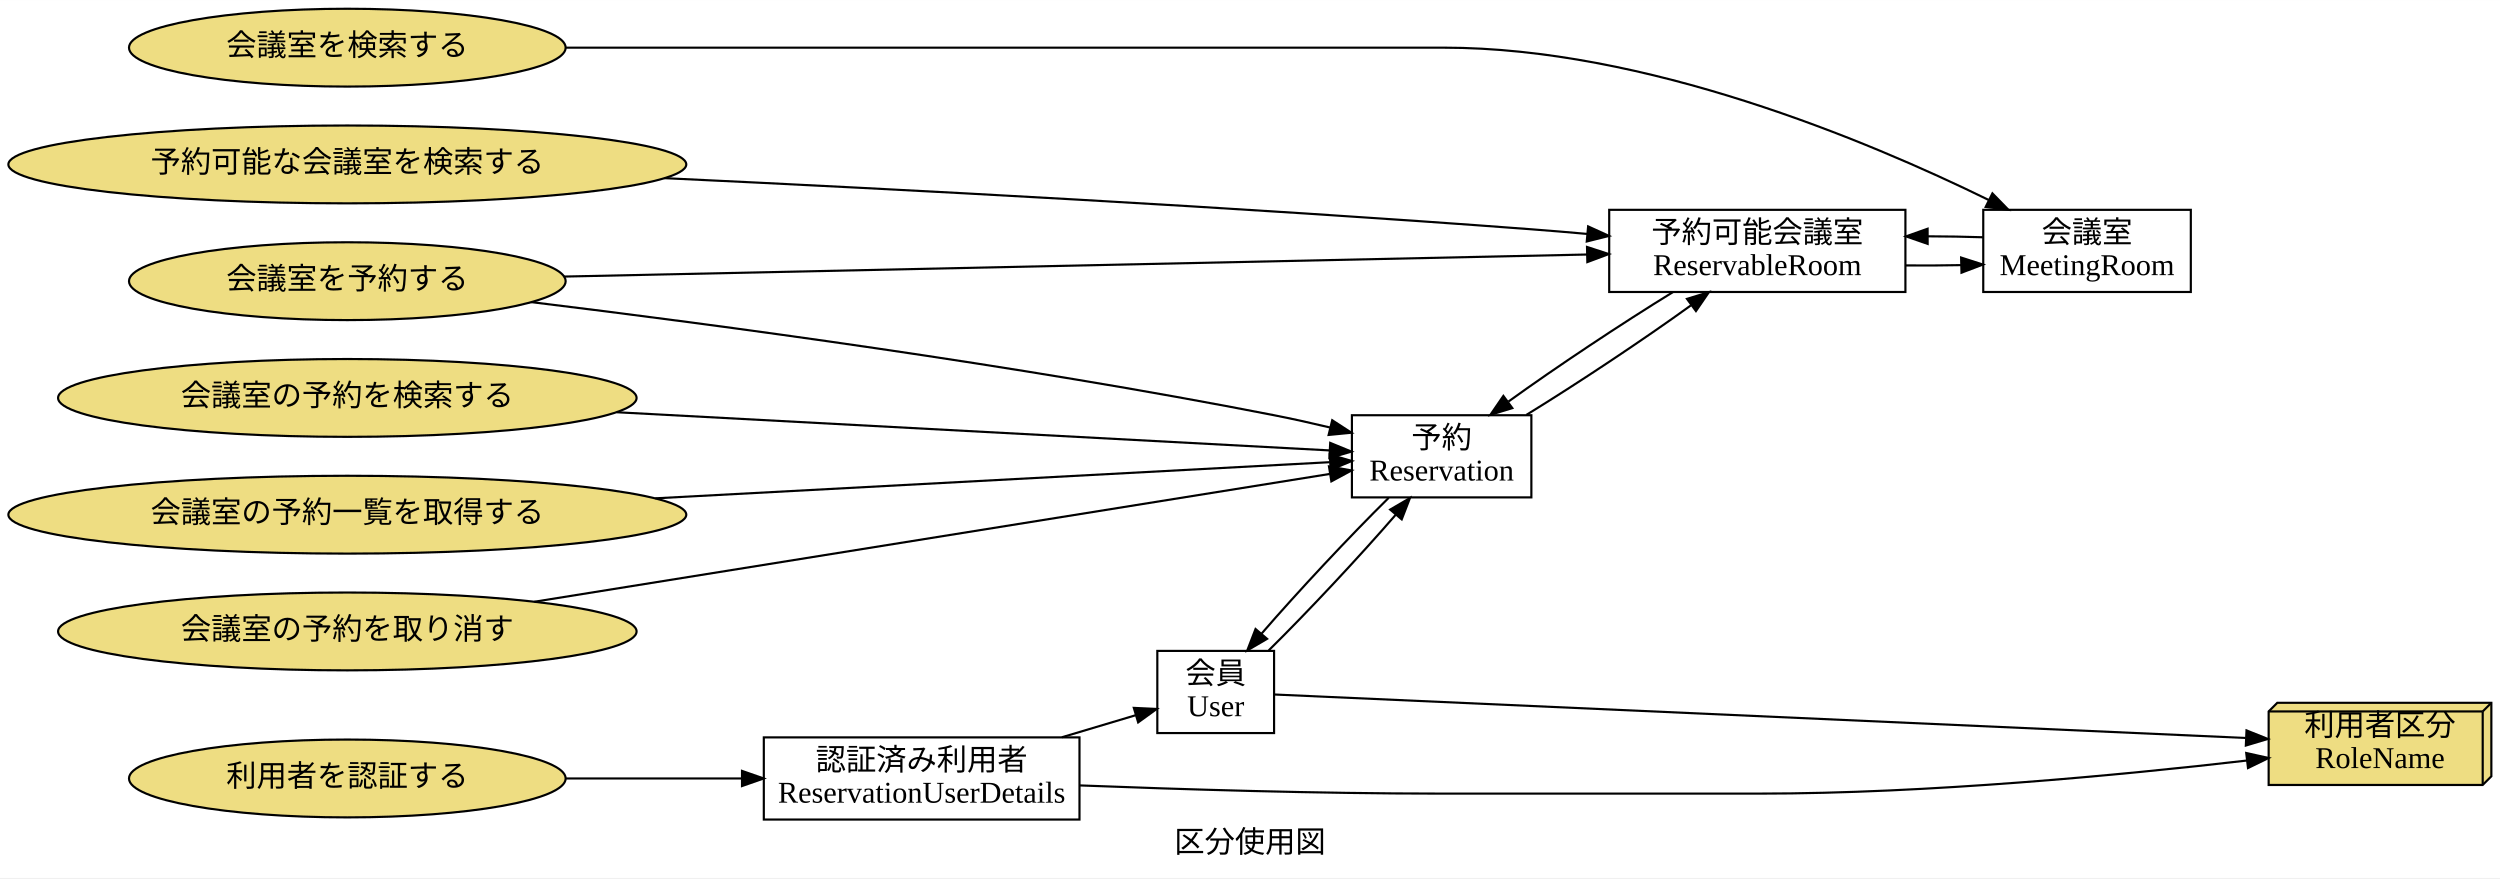
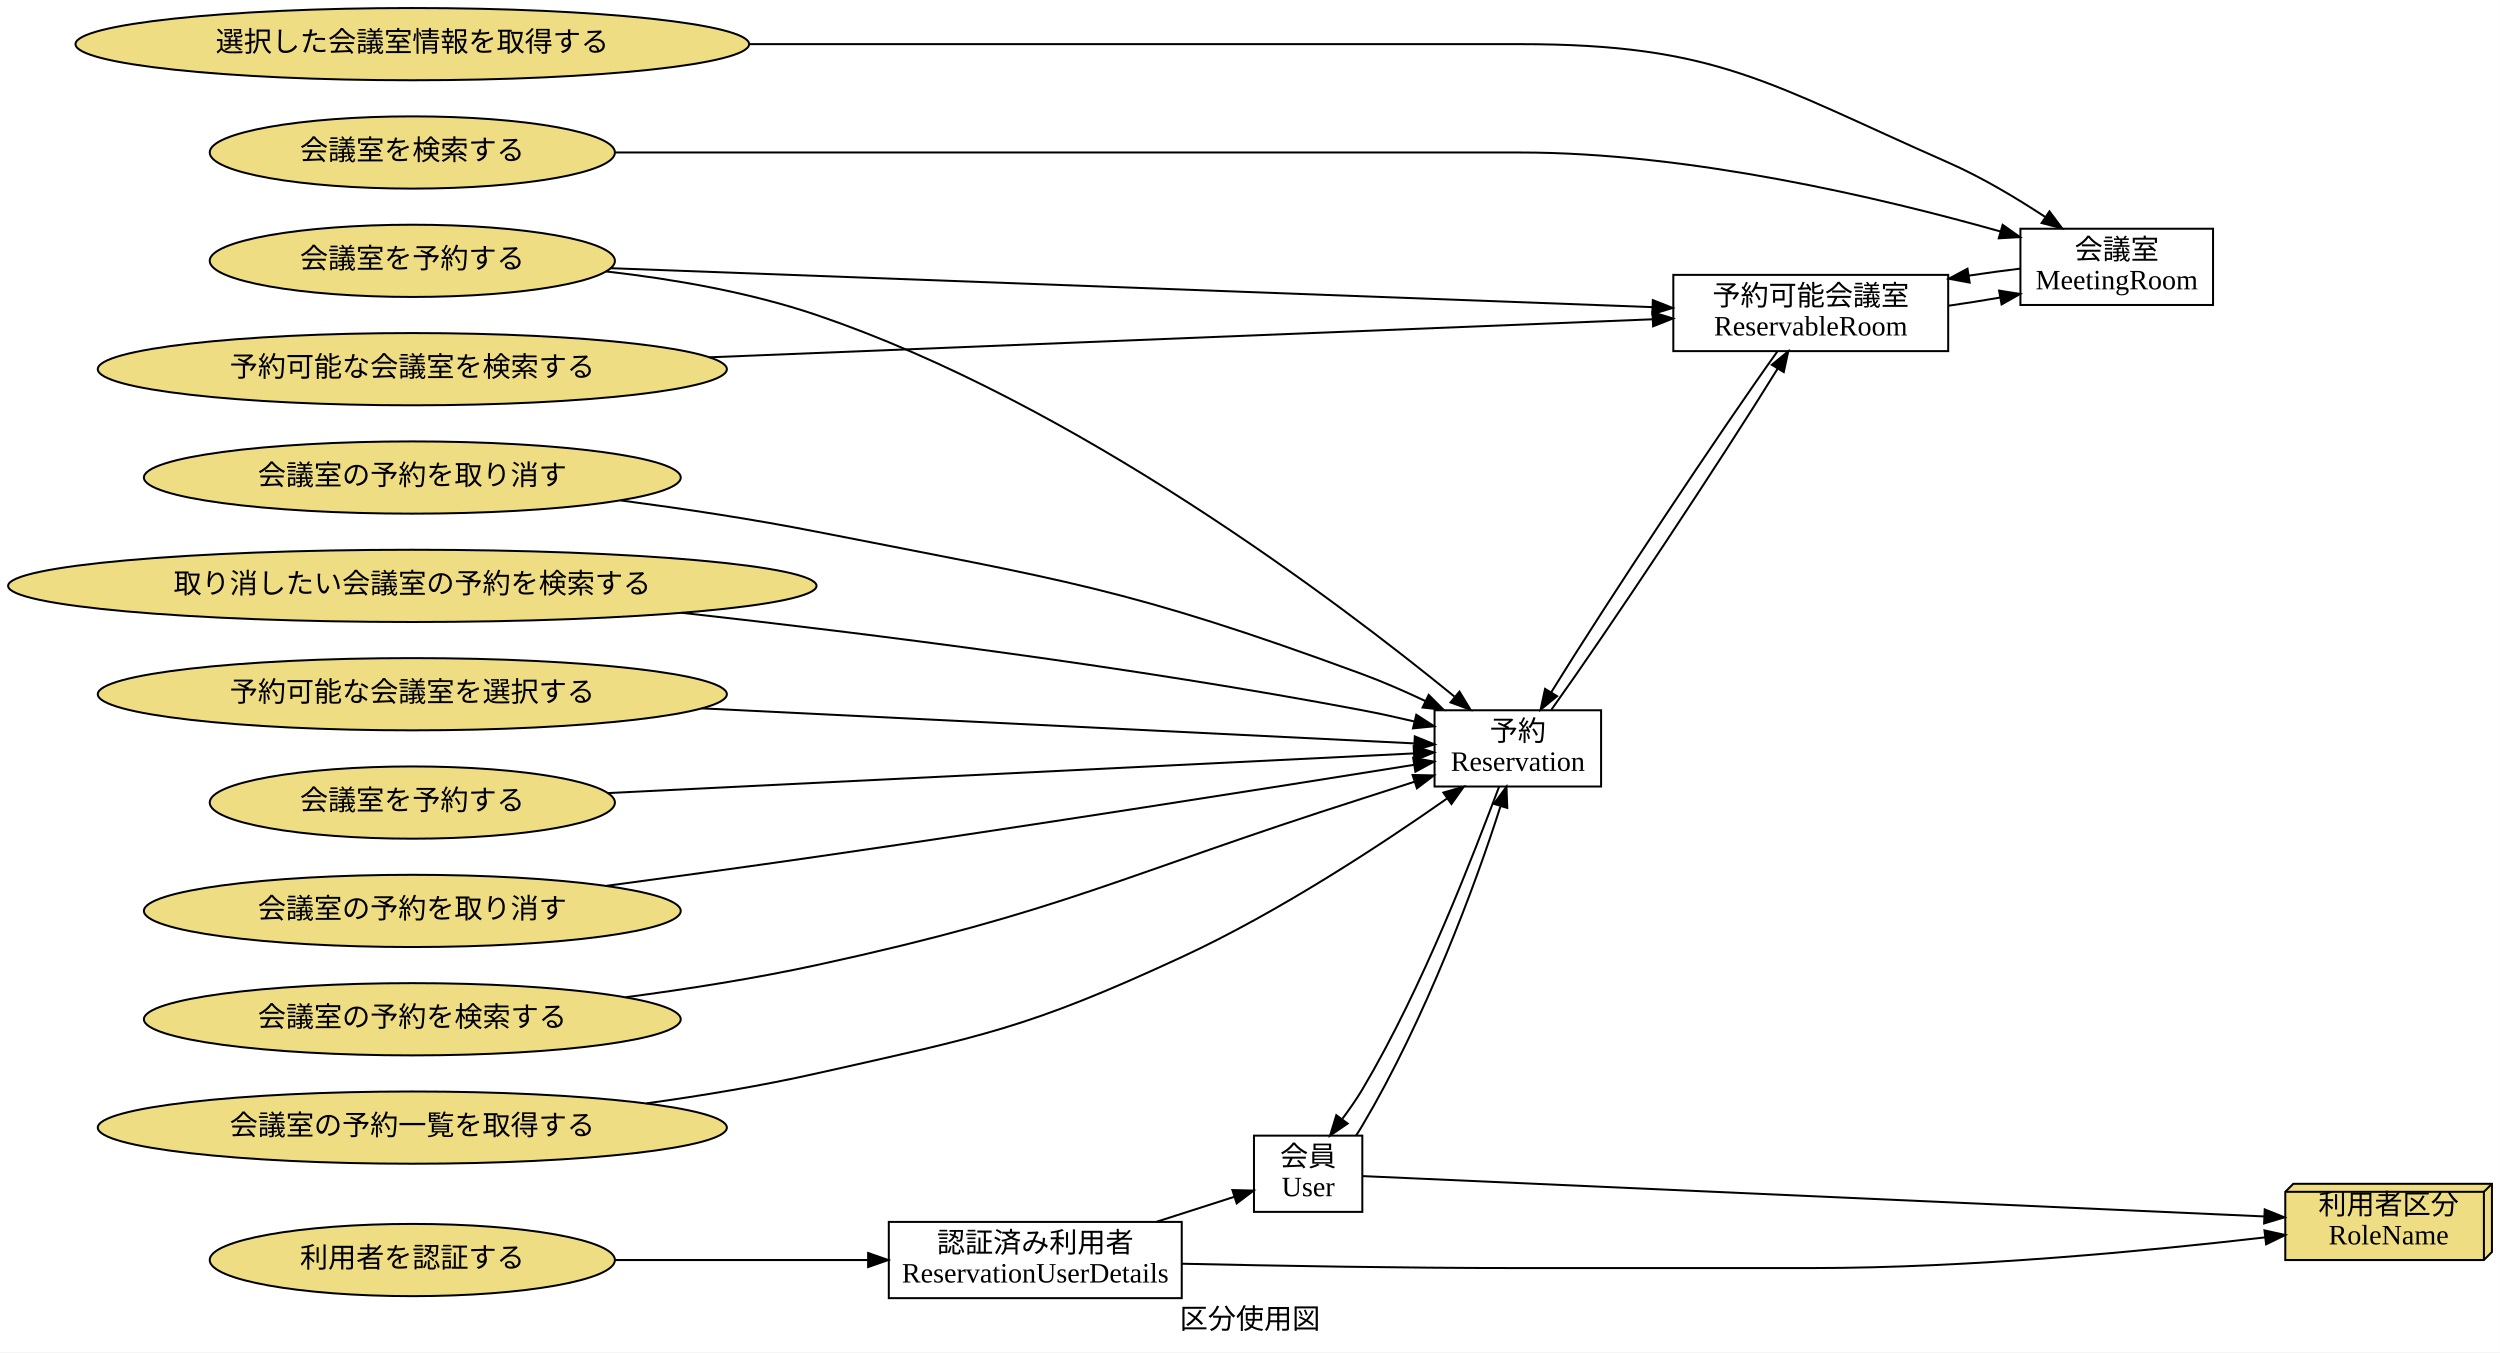
- <svg xmlns="http://www.w3.org/2000/svg" xmlns:xlink="http://www.w3.org/1999/xlink" width="1156pt" height="406pt" viewBox="0.00 0.00 1156.27 406.00">
-   <g id="graph0" class="graph" transform="scale(1 1) rotate(0) translate(4 402)">
-     <polygon fill="white" stroke="transparent" points="-4,4 -4,-402 1152.27,-402 1152.27,4 -4,4" />
-     <text text-anchor="middle" x="574.14" y="-7.8" font-family="Times New Roman,serif" font-size="14.00">区分使用図
+ <svg xmlns="http://www.w3.org/2000/svg" xmlns:xlink="http://www.w3.org/1999/xlink" width="1246pt" height="674pt" viewBox="0.00 0.00 1245.96 674.00">
+   <g id="graph0" class="graph" transform="scale(1 1) rotate(0) translate(4 670)">
+     <polygon fill="white" stroke="transparent" points="-4,4 -4,-670 1241.96,-670 1241.96,4 -4,4" />
+     <text text-anchor="middle" x="618.98" y="-7.8" font-family="Times New Roman,serif" font-size="14.00">区分使用図
        </text>
    <g id="node1" class="node">
-       <polygon fill="#eedd82" stroke="black" points="1148.27,-77 1049.27,-77 1045.27,-73 1045.27,-39 1144.27,-39 1148.27,-43 1148.27,-77" />
-       <polyline fill="none" stroke="black" points="1144.27,-73 1045.27,-73 " />
-       <polyline fill="none" stroke="black" points="1144.27,-73 1144.27,-39 " />
-       <polyline fill="none" stroke="black" points="1144.27,-73 1148.27,-77 " />
-       <text text-anchor="middle" x="1096.77" y="-61.8" font-family="Times New Roman,serif" font-size="14.00">
+       <polygon fill="#eedd82" stroke="black" points="1237.96,-80 1138.96,-80 1134.96,-76 1134.96,-42 1233.96,-42 1237.96,-46 1237.96,-80" />
+       <polyline fill="none" stroke="black" points="1233.96,-76 1134.96,-76 " />
+       <polyline fill="none" stroke="black" points="1233.96,-76 1233.96,-42 " />
+       <polyline fill="none" stroke="black" points="1233.96,-76 1237.96,-80 " />
+       <text text-anchor="middle" x="1186.46" y="-64.8" font-family="Times New Roman,serif" font-size="14.00">
                利用者区分
            </text>
-       <text text-anchor="middle" x="1096.77" y="-46.8" font-family="Times New Roman,serif" font-size="14.00">
+       <text text-anchor="middle" x="1186.46" y="-49.8" font-family="Times New Roman,serif" font-size="14.00">
                RoleName
            </text>
    </g>
    <g id="node2" class="node">
      <g id="a_node2">
-         <a xlink:href="https://github.com/k2works/application_programing_excercise_2022/tree/take13/src/main/java/mrs/application/service/reservation/ReservationService.java" xlink:title="ReservationService.cancel(Reservation)">
-           <ellipse fill="#eedd82" stroke="black" cx="156.64" cy="-110" rx="133.78" ry="18" />
-           <text text-anchor="middle" x="156.64" y="-106.3" font-family="Times New Roman,serif" font-size="14.00">会議室の予約を取り消す
-                     </text>
-         </a>
-       </g>
-     </g>
-     <g id="node9" class="node">
-       <polygon fill="white" stroke="black" points="704.27,-210 621.27,-210 621.27,-172 704.27,-172 704.27,-210" />
-       <text text-anchor="middle" x="662.77" y="-194.8" font-family="Times New Roman,serif" font-size="14.00">予約
-             </text>
-       <text text-anchor="middle" x="662.77" y="-179.8" font-family="Times New Roman,serif" font-size="14.00">
+         <a xlink:href="https://github.com/k2works/application_programing_excercise_2022/tree/take13/src/main/java/mrs/application/scenario/MeetingRoomReservationScenario.java" xlink:title="MeetingRoomReservationScenario.cancel(Reservation)">
+           <ellipse fill="#eedd82" stroke="black" cx="201.48" cy="-432" rx="133.78" ry="18" />
+           <text text-anchor="middle" x="201.48" y="-428.3" font-family="Times New Roman,serif" font-size="14.00">会議室の予約を取り消す
+                     </text>
+         </a>
+       </g>
+     </g>
+     <g id="node14" class="node">
+       <polygon fill="white" stroke="black" points="793.96,-316 710.96,-316 710.96,-278 793.96,-278 793.96,-316" />
+       <text text-anchor="middle" x="752.46" y="-300.8" font-family="Times New Roman,serif" font-size="14.00">予約
+             </text>
+       <text text-anchor="middle" x="752.46" y="-285.8" font-family="Times New Roman,serif" font-size="14.00">
                Reservation
            </text>
    </g>
    <g id="edge10" class="edge">
-       <path fill="none" stroke="black" d="M243.16,-123.74C348.71,-140.7 524.78,-168.99 611.02,-182.85" />
-       <polygon fill="black" stroke="black" points="610.66,-186.33 621.09,-184.46 611.77,-179.42 610.66,-186.33" />
+       <path fill="none" stroke="black" d="M305.38,-420.58C336.83,-416.44 371.44,-411.21 402.96,-405 525.55,-380.84 557.72,-377.18 674.96,-334 685.35,-330.17 696.22,-325.41 706.4,-320.59" />
+       <polygon fill="black" stroke="black" points="708.04,-323.68 715.52,-316.17 704.99,-317.38 708.04,-323.68" />
    </g>
    <g id="node3" class="node">
      <g id="a_node3">
-         <a xlink:href="https://github.com/k2works/application_programing_excercise_2022/tree/take13/src/main/java/mrs/application/service/reservation/ReservationService.java" xlink:title="ReservationService.findOne(Integer)">
-           <ellipse fill="#eedd82" stroke="black" cx="156.64" cy="-218" rx="133.78" ry="18" />
-           <text text-anchor="middle" x="156.64" y="-214.3" font-family="Times New Roman,serif" font-size="14.00">会議室の予約を検索する
-                     </text>
-         </a>
-       </g>
+         <a xlink:href="https://github.com/k2works/application_programing_excercise_2022/tree/take13/src/main/java/mrs/application/scenario/MeetingRoomReservationScenario.java" xlink:title="MeetingRoomReservationScenario.findMeetingRoom(Integer)">
+           <ellipse fill="#eedd82" stroke="black" cx="201.48" cy="-648" rx="167.87" ry="18" />
+           <text text-anchor="middle" x="201.48" y="-644.3" font-family="Times New Roman,serif" font-size="14.00">選択した会議室情報を取得する
+                     </text>
+         </a>
+       </g>
+     </g>
+     <g id="node15" class="node">
+       <polygon fill="white" stroke="black" points="1098.96,-556 1002.96,-556 1002.96,-518 1098.96,-518 1098.96,-556" />
+       <text text-anchor="middle" x="1050.96" y="-540.8" font-family="Times New Roman,serif" font-size="14.00">
+                 会議室
+             </text>
+       <text text-anchor="middle" x="1050.96" y="-525.8" font-family="Times New Roman,serif" font-size="14.00">
+                 MeetingRoom
+             </text>
    </g>
    <g id="edge11" class="edge">
-       <path fill="none" stroke="black" d="M281.28,-211.38C387.09,-205.71 534.08,-197.84 610.7,-193.74" />
-       <polygon fill="black" stroke="black" points="611.23,-197.21 621.03,-193.18 610.86,-190.22 611.23,-197.21" />
+       <path fill="none" stroke="black" d="M369.23,-648C452.64,-648 555.14,-648 646.96,-648 646.96,-648 646.96,-648 753.46,-648 851.91,-648 876.86,-628.66 966.96,-589 983.59,-581.68 1000.79,-571.42 1015.2,-561.94" />
+       <polygon fill="black" stroke="black" points="1017.43,-564.66 1023.77,-556.17 1013.52,-558.85 1017.43,-564.66" />
    </g>
    <g id="node4" class="node">
      <g id="a_node4">
-         <a xlink:href="https://github.com/k2works/application_programing_excercise_2022/tree/take13/src/main/java/mrs/application/service/reservation/ReservationService.java" xlink:title="ReservationService.findReservations(ReservableRoomId)">
-           <ellipse fill="#eedd82" stroke="black" cx="156.64" cy="-164" rx="156.77" ry="18" />
-           <text text-anchor="middle" x="156.64" y="-160.3" font-family="Times New Roman,serif" font-size="14.00">会議室の予約一覧を取得する
+         <a xlink:href="https://github.com/k2works/application_programing_excercise_2022/tree/take13/src/main/java/mrs/application/scenario/MeetingRoomReservationScenario.java" xlink:title="MeetingRoomReservationScenario.findOne(Integer)">
+           <ellipse fill="#eedd82" stroke="black" cx="201.48" cy="-378" rx="201.46" ry="18" />
+           <text text-anchor="middle" x="201.48" y="-374.3" font-family="Times New Roman,serif" font-size="14.00">取り消したい会議室の予約を検索する
                    </text>
        </a>
      </g>
    </g>
    <g id="edge12" class="edge">
-       <path fill="none" stroke="black" d="M299.07,-171.57C403.18,-177.15 538.69,-184.41 611.02,-188.28" />
-       <polygon fill="black" stroke="black" points="611.05,-191.79 621.22,-188.83 611.43,-184.8 611.05,-191.79" />
+       <path fill="none" stroke="black" d="M335.75,-364.58C430.75,-354.02 561.26,-337.51 674.96,-316 683.37,-314.41 692.24,-312.46 700.83,-310.43" />
+       <polygon fill="black" stroke="black" points="701.87,-313.78 710.76,-308.02 700.22,-306.98 701.87,-313.78" />
    </g>
    <g id="node5" class="node">
      <g id="a_node5">
-         <a xlink:href="https://github.com/k2works/application_programing_excercise_2022/tree/take13/src/main/java/mrs/application/service/reservation/ReservationService.java" xlink:title="ReservationService.reserve(Reservation)">
-           <ellipse fill="#eedd82" stroke="black" cx="156.64" cy="-272" rx="100.98" ry="18" />
-           <text text-anchor="middle" x="156.64" y="-268.3" font-family="Times New Roman,serif" font-size="14.00">会議室を予約する
+         <a xlink:href="https://github.com/k2works/application_programing_excercise_2022/tree/take13/src/main/java/mrs/application/scenario/MeetingRoomReservationScenario.java" xlink:title="MeetingRoomReservationScenario.findReservations(ReservableRoomId)">
+           <ellipse fill="#eedd82" stroke="black" cx="201.48" cy="-324" rx="156.77" ry="18" />
+           <text text-anchor="middle" x="201.48" y="-320.3" font-family="Times New Roman,serif" font-size="14.00">予約可能な会議室を選択する
                    </text>
        </a>
      </g>
    </g>
    <g id="edge13" class="edge">
-       <path fill="none" stroke="black" d="M241.63,-262.33C328.17,-251.78 466.75,-233.25 585.27,-210 593.67,-208.35 602.53,-206.38 611.12,-204.33" />
-       <polygon fill="black" stroke="black" points="612.16,-207.68 621.05,-201.91 610.5,-200.88 612.16,-207.68" />
-     </g>
-     <g id="node11" class="node">
-       <polygon fill="white" stroke="black" points="877.27,-305 740.27,-305 740.27,-267 877.27,-267 877.27,-305" />
-       <text text-anchor="middle" x="808.77" y="-289.8" font-family="Times New Roman,serif" font-size="14.00">
-                 予約可能会議室
-             </text>
-       <text text-anchor="middle" x="808.77" y="-274.8" font-family="Times New Roman,serif" font-size="14.00">
-                 ReservableRoom
-             </text>
-     </g>
-     <g id="edge14" class="edge">
-       <path fill="none" stroke="black" d="M256.73,-274.13C386.6,-276.93 611.71,-281.78 730.01,-284.33" />
-       <polygon fill="black" stroke="black" points="730.01,-287.83 740.08,-284.54 730.16,-280.83 730.01,-287.83" />
+       <path fill="none" stroke="black" d="M345.65,-316.96C462.4,-311.22 620.62,-303.43 700.64,-299.5" />
+       <polygon fill="black" stroke="black" points="701.11,-302.98 710.93,-298.99 700.77,-295.99 701.11,-302.98" />
    </g>
    <g id="node6" class="node">
      <g id="a_node6">
-         <a xlink:href="https://github.com/k2works/application_programing_excercise_2022/tree/take13/src/main/java/mrs/application/service/room/RoomService.java" xlink:title="RoomService.findMeetingRoom(Integer)">
-           <ellipse fill="#eedd82" stroke="black" cx="156.64" cy="-380" rx="100.98" ry="18" />
-           <text text-anchor="middle" x="156.64" y="-376.3" font-family="Times New Roman,serif" font-size="14.00">会議室を検索する
-                     </text>
-         </a>
-       </g>
-     </g>
-     <g id="node10" class="node">
-       <polygon fill="white" stroke="black" points="1009.27,-305 913.27,-305 913.27,-267 1009.27,-267 1009.27,-305" />
-       <text text-anchor="middle" x="961.27" y="-289.8" font-family="Times New Roman,serif" font-size="14.00">会議室
-             </text>
-       <text text-anchor="middle" x="961.27" y="-274.8" font-family="Times New Roman,serif" font-size="14.00">
-                 MeetingRoom
-             </text>
-     </g>
-     <g id="edge15" class="edge">
-       <path fill="none" stroke="black" d="M257.41,-380C338.25,-380 455.11,-380 557.27,-380 557.27,-380 557.27,-380 663.77,-380 756.87,-380 859.05,-337.37 915.85,-309.52" />
-       <polygon fill="black" stroke="black" points="917.51,-312.61 924.91,-305.02 914.39,-306.34 917.51,-312.61" />
+         <a xlink:href="https://github.com/k2works/application_programing_excercise_2022/tree/take13/src/main/java/mrs/application/scenario/MeetingRoomReservationScenario.java" xlink:title="MeetingRoomReservationScenario.reserve(Reservation)">
+           <ellipse fill="#eedd82" stroke="black" cx="201.48" cy="-270" rx="100.98" ry="18" />
+           <text text-anchor="middle" x="201.48" y="-266.3" font-family="Times New Roman,serif" font-size="14.00">会議室を予約する
+                     </text>
+         </a>
+       </g>
+     </g>
+     <g id="edge14" class="edge">
+       <path fill="none" stroke="black" d="M298.74,-274.73C415.84,-280.49 609.21,-290 700.6,-294.5" />
+       <polygon fill="black" stroke="black" points="700.54,-298 710.7,-295 700.89,-291.01 700.54,-298" />
    </g>
    <g id="node7" class="node">
      <g id="a_node7">
-         <a xlink:href="https://github.com/k2works/application_programing_excercise_2022/tree/take13/src/main/java/mrs/application/service/room/RoomService.java" xlink:title="RoomService.findReservableRooms(LocalDate)">
-           <ellipse fill="#eedd82" stroke="black" cx="156.64" cy="-326" rx="156.77" ry="18" />
-           <text text-anchor="middle" x="156.64" y="-322.3" font-family="Times New Roman,serif" font-size="14.00">予約可能な会議室を検索する
-                     </text>
-         </a>
-       </g>
-     </g>
-     <g id="edge16" class="edge">
-       <path fill="none" stroke="black" d="M303.33,-319.65C413.52,-314.45 568.51,-306.28 704.27,-296 712.62,-295.37 721.33,-294.64 730.01,-293.86" />
-       <polygon fill="black" stroke="black" points="730.52,-297.33 740.16,-292.94 729.89,-290.36 730.52,-297.33" />
+         <a xlink:href="https://github.com/k2works/application_programing_excercise_2022/tree/take13/src/main/java/mrs/application/service/reservation/ReservationService.java" xlink:title="ReservationService.cancel(Reservation)">
+           <ellipse fill="#eedd82" stroke="black" cx="201.48" cy="-216" rx="133.78" ry="18" />
+           <text text-anchor="middle" x="201.48" y="-212.3" font-family="Times New Roman,serif" font-size="14.00">会議室の予約を取り消す
+                     </text>
+         </a>
+       </g>
+     </g>
+     <g id="edge15" class="edge">
+       <path fill="none" stroke="black" d="M298.14,-228.49C331.35,-232.93 368.81,-238.06 402.96,-243 509.01,-258.36 632.94,-277.95 700.74,-288.82" />
+       <polygon fill="black" stroke="black" points="700.3,-292.29 710.73,-290.42 701.41,-285.38 700.3,-292.29" />
    </g>
    <g id="node8" class="node">
      <g id="a_node8">
+         <a xlink:href="https://github.com/k2works/application_programing_excercise_2022/tree/take13/src/main/java/mrs/application/service/reservation/ReservationService.java" xlink:title="ReservationService.findOne(Integer)">
+           <ellipse fill="#eedd82" stroke="black" cx="201.48" cy="-162" rx="133.78" ry="18" />
+           <text text-anchor="middle" x="201.48" y="-158.3" font-family="Times New Roman,serif" font-size="14.00">会議室の予約を検索する
+                     </text>
+         </a>
+       </g>
+     </g>
+     <g id="edge16" class="edge">
+       <path fill="none" stroke="black" d="M307.86,-172.98C338.69,-177.06 372.33,-182.35 402.96,-189 526.48,-215.8 554.55,-233.6 674.96,-272 683.38,-274.68 692.3,-277.57 700.97,-280.39" />
+       <polygon fill="black" stroke="black" points="700.01,-283.76 710.61,-283.53 702.18,-277.1 700.01,-283.76" />
+     </g>
+     <g id="node9" class="node">
+       <g id="a_node9">
+         <a xlink:href="https://github.com/k2works/application_programing_excercise_2022/tree/take13/src/main/java/mrs/application/service/reservation/ReservationService.java" xlink:title="ReservationService.findReservations(ReservableRoomId)">
+           <ellipse fill="#eedd82" stroke="black" cx="201.48" cy="-108" rx="156.77" ry="18" />
+           <text text-anchor="middle" x="201.48" y="-104.3" font-family="Times New Roman,serif" font-size="14.00">会議室の予約一覧を取得する
+                     </text>
+         </a>
+       </g>
+     </g>
+     <g id="edge17" class="edge">
+       <path fill="none" stroke="black" d="M318.12,-120.07C346.07,-123.95 375.72,-128.87 402.96,-135 485.79,-153.63 507.92,-157.35 584.96,-193 633.23,-215.34 684.52,-249.09 717.22,-272.04" />
+       <polygon fill="black" stroke="black" points="715.34,-274.99 725.52,-277.91 719.38,-269.28 715.34,-274.99" />
+     </g>
+     <g id="node10" class="node">
+       <g id="a_node10">
+         <a xlink:href="https://github.com/k2works/application_programing_excercise_2022/tree/take13/src/main/java/mrs/application/service/reservation/ReservationService.java" xlink:title="ReservationService.reserve(Reservation)">
+           <ellipse fill="#eedd82" stroke="black" cx="201.48" cy="-540" rx="100.98" ry="18" />
+           <text text-anchor="middle" x="201.48" y="-536.3" font-family="Times New Roman,serif" font-size="14.00">会議室を予約する
+                     </text>
+         </a>
+       </g>
+     </g>
+     <g id="edge18" class="edge">
+       <path fill="none" stroke="black" d="M298.04,-534.72C331.84,-530.88 369.71,-524.29 402.96,-513 532.09,-469.16 663.13,-369.97 720.9,-322.82" />
+       <polygon fill="black" stroke="black" points="723.38,-325.31 728.88,-316.26 718.93,-319.91 723.38,-325.31" />
+     </g>
+     <g id="node16" class="node">
+       <polygon fill="white" stroke="black" points="966.96,-533 829.96,-533 829.96,-495 966.96,-495 966.96,-533" />
+       <text text-anchor="middle" x="898.46" y="-517.8" font-family="Times New Roman,serif" font-size="14.00">
+                 予約可能会議室
+             </text>
+       <text text-anchor="middle" x="898.46" y="-502.8" font-family="Times New Roman,serif" font-size="14.00">
+                 ReservableRoom
+             </text>
+     </g>
+     <g id="edge19" class="edge">
+       <path fill="none" stroke="black" d="M300.21,-536.34C439.45,-531.13 692.12,-521.68 819.54,-516.92" />
+       <polygon fill="black" stroke="black" points="819.75,-520.41 829.61,-516.54 819.49,-513.41 819.75,-520.41" />
+     </g>
+     <g id="node11" class="node">
+       <g id="a_node11">
+         <a xlink:href="https://github.com/k2works/application_programing_excercise_2022/tree/take13/src/main/java/mrs/application/service/room/RoomService.java" xlink:title="RoomService.findMeetingRoom(Integer)">
+           <ellipse fill="#eedd82" stroke="black" cx="201.48" cy="-594" rx="100.98" ry="18" />
+           <text text-anchor="middle" x="201.48" y="-590.3" font-family="Times New Roman,serif" font-size="14.00">会議室を検索する
+                     </text>
+         </a>
+       </g>
+     </g>
+     <g id="edge20" class="edge">
+       <path fill="none" stroke="black" d="M302.66,-594C392.75,-594 528.71,-594 646.96,-594 646.96,-594 646.96,-594 753.46,-594 837.95,-594 933.58,-571.41 992.83,-554.67" />
+       <polygon fill="black" stroke="black" points="994.1,-557.95 1002.74,-551.83 992.17,-551.22 994.1,-557.95" />
+     </g>
+     <g id="node12" class="node">
+       <g id="a_node12">
+         <a xlink:href="https://github.com/k2works/application_programing_excercise_2022/tree/take13/src/main/java/mrs/application/service/room/RoomService.java" xlink:title="RoomService.findReservableRooms(LocalDate)">
+           <ellipse fill="#eedd82" stroke="black" cx="201.48" cy="-486" rx="156.77" ry="18" />
+           <text text-anchor="middle" x="201.48" y="-482.3" font-family="Times New Roman,serif" font-size="14.00">予約可能な会議室を検索する
+                     </text>
+         </a>
+       </g>
+     </g>
+     <g id="edge21" class="edge">
+       <path fill="none" stroke="black" d="M349.45,-491.92C493.1,-497.71 706.25,-506.3 819.74,-510.87" />
+       <polygon fill="black" stroke="black" points="819.61,-514.37 829.74,-511.27 819.89,-507.37 819.61,-514.37" />
+     </g>
+     <g id="node13" class="node">
+       <g id="a_node13">
        <a xlink:href="https://github.com/k2works/application_programing_excercise_2022/tree/take13/src/main/java/mrs/application/service/user/UserService.java" xlink:title="UserService.loadUserByUsername(String)">
-           <ellipse fill="#eedd82" stroke="black" cx="156.64" cy="-42" rx="100.98" ry="18" />
-           <text text-anchor="middle" x="156.64" y="-38.3" font-family="Times New Roman,serif" font-size="14.00">利用者を認証する
-                     </text>
-         </a>
-       </g>
-     </g>
-     <g id="node12" class="node">
-       <polygon fill="white" stroke="black" points="495.27,-61 349.27,-61 349.27,-23 495.27,-23 495.27,-61" />
-       <text text-anchor="middle" x="422.27" y="-45.8" font-family="Times New Roman,serif" font-size="14.00">
+           <ellipse fill="#eedd82" stroke="black" cx="201.48" cy="-42" rx="100.98" ry="18" />
+           <text text-anchor="middle" x="201.48" y="-38.3" font-family="Times New Roman,serif" font-size="14.00">利用者を認証する
+                     </text>
+         </a>
+       </g>
+     </g>
+     <g id="node17" class="node">
+       <polygon fill="white" stroke="black" points="584.96,-61 438.96,-61 438.96,-23 584.96,-23 584.96,-61" />
+       <text text-anchor="middle" x="511.96" y="-45.8" font-family="Times New Roman,serif" font-size="14.00">
                認証済み利用者
            </text>
-       <text text-anchor="middle" x="422.27" y="-30.8" font-family="Times New Roman,serif" font-size="14.00">
+       <text text-anchor="middle" x="511.96" y="-30.8" font-family="Times New Roman,serif" font-size="14.00">
                ReservationUserDetails
            </text>
    </g>
-     <g id="edge17" class="edge">
-       <path fill="none" stroke="black" d="M257.68,-42C284.56,-42 313.31,-42 339.09,-42" />
-       <polygon fill="black" stroke="black" points="339.19,-45.5 349.19,-42 339.19,-38.5 339.19,-45.5" />
+     <g id="edge22" class="edge">
+       <path fill="none" stroke="black" d="M302.64,-42C343.33,-42 389.78,-42 428.48,-42" />
+       <polygon fill="black" stroke="black" points="428.66,-45.5 438.66,-42 428.66,-38.5 428.66,-45.5" />
    </g>
    <g id="edge5" class="edge">
-       <path fill="none" stroke="black" d="M701.98,-210.17C725.82,-224.81 756.04,-244.9 778.07,-260.82" />
-       <polygon fill="black" stroke="black" points="776.24,-263.82 786.38,-266.92 780.39,-258.18 776.24,-263.82" />
-     </g>
-     <g id="node13" class="node">
-       <polygon fill="white" stroke="black" points="585.27,-101 531.27,-101 531.27,-63 585.27,-63 585.27,-101" />
-       <text text-anchor="middle" x="558.27" y="-85.8" font-family="Times New Roman,serif" font-size="14.00">会員
-             </text>
-       <text text-anchor="middle" x="558.27" y="-70.8" font-family="Times New Roman,serif" font-size="14.00">User
+       <path fill="none" stroke="black" d="M769.15,-316.23C796.9,-354.92 854.34,-441.49 881.97,-486.27" />
+       <polygon fill="black" stroke="black" points="879.04,-488.18 887.23,-494.9 885.01,-484.54 879.04,-488.18" />
+     </g>
+     <g id="node18" class="node">
+       <polygon fill="white" stroke="black" points="674.96,-104 620.96,-104 620.96,-66 674.96,-66 674.96,-104" />
+       <text text-anchor="middle" x="647.96" y="-88.8" font-family="Times New Roman,serif" font-size="14.00">会員
+             </text>
+       <text text-anchor="middle" x="647.96" y="-73.8" font-family="Times New Roman,serif" font-size="14.00">User
            </text>
    </g>
    <g id="edge8" class="edge">
-       <path fill="none" stroke="black" d="M638.28,-171.79C620.49,-154.27 596.33,-128.47 579.42,-108.92" />
-       <polygon fill="black" stroke="black" points="582.03,-106.58 572.88,-101.23 576.7,-111.12 582.03,-106.58" />
+       <path fill="none" stroke="black" d="M743.14,-277.93C730.8,-245.44 705.75,-178.88 674.96,-127 672.08,-122.14 668.56,-117.2 665.05,-112.42" />
+       <polygon fill="black" stroke="black" points="667.64,-110.03 658.89,-104.05 662,-114.18 667.64,-110.03" />
    </g>
    <g id="edge2" class="edge">
-       <path fill="none" stroke="black" d="M913.11,-292.31C905,-292.58 896.38,-292.72 887.71,-292.75" />
-       <polygon fill="black" stroke="black" points="887.55,-289.25 877.54,-292.72 887.53,-296.25 887.55,-289.25" />
+       <path fill="none" stroke="black" d="M1002.8,-536.11C994.6,-535.12 985.88,-533.93 977.12,-532.61" />
+       <polygon fill="black" stroke="black" points="977.65,-529.15 967.23,-531.08 976.57,-536.07 977.65,-529.15" />
    </g>
    <g id="edge9" class="edge">
-       <path fill="none" stroke="black" d="M769.81,-266.99C746.01,-252.37 715.76,-232.27 693.66,-216.32" />
-       <polygon fill="black" stroke="black" points="695.46,-213.3 685.33,-210.2 691.32,-218.94 695.46,-213.3" />
+       <path fill="none" stroke="black" d="M881.92,-494.96C854.27,-456.44 796.83,-369.89 769.11,-324.97" />
+       <polygon fill="black" stroke="black" points="772.02,-323.02 763.82,-316.31 766.04,-326.67 772.02,-323.02" />
    </g>
    <g id="edge7" class="edge">
-       <path fill="none" stroke="black" d="M877.54,-279.28C886.08,-279.21 894.75,-279.26 903.11,-279.43" />
-       <polygon fill="black" stroke="black" points="903.03,-282.93 913.11,-279.69 903.21,-275.93 903.03,-282.93" />
+       <path fill="none" stroke="black" d="M967.23,-517.64C975.77,-518.87 984.44,-520.25 992.8,-521.69" />
+       <polygon fill="black" stroke="black" points="992.34,-525.16 1002.8,-523.48 993.58,-518.27 992.34,-525.16" />
    </g>
    <g id="edge6" class="edge">
-       <path fill="none" stroke="black" d="M495.53,-38.78C542.82,-36.94 605.95,-35 661.77,-35 661.77,-35 661.77,-35 809.77,-35 887.78,-35 977.37,-43.61 1035.18,-50.29" />
-       <polygon fill="black" stroke="black" points="1034.9,-53.78 1045.24,-51.47 1035.72,-46.83 1034.9,-53.78" />
+       <path fill="none" stroke="black" d="M584.97,-40.16C632.29,-39.11 695.56,-38 751.46,-38 751.46,-38 751.46,-38 899.46,-38 977.47,-38 1067.06,-46.61 1124.87,-53.29" />
+       <polygon fill="black" stroke="black" points="1124.59,-56.78 1134.93,-54.47 1125.41,-49.83 1124.59,-56.78" />
    </g>
    <g id="edge3" class="edge">
-       <path fill="none" stroke="black" d="M487.13,-61.06C498.88,-64.57 510.76,-68.12 521.32,-71.27" />
-       <polygon fill="black" stroke="black" points="520.4,-74.65 530.99,-74.15 522.41,-67.94 520.4,-74.65" />
+       <path fill="none" stroke="black" d="M572.52,-61.11C585.73,-65.35 599.34,-69.72 611.25,-73.54" />
+       <polygon fill="black" stroke="black" points="610.21,-76.88 620.8,-76.61 612.35,-70.22 610.21,-76.88" />
    </g>
    <g id="edge1" class="edge">
-       <path fill="none" stroke="black" d="M585.51,-80.83C667.1,-77.18 917.82,-65.96 1034.66,-60.73" />
-       <polygon fill="black" stroke="black" points="1035.03,-64.22 1044.87,-60.28 1034.72,-57.23 1035.03,-64.22" />
+       <path fill="none" stroke="black" d="M675.2,-83.83C756.79,-80.18 1007.51,-68.96 1124.35,-63.73" />
+       <polygon fill="black" stroke="black" points="1124.72,-67.22 1134.56,-63.28 1124.41,-60.23 1124.72,-67.22" />
    </g>
    <g id="edge4" class="edge">
-       <path fill="none" stroke="black" d="M582.79,-101.23C600.55,-118.74 624.68,-144.49 641.58,-164.03" />
-       <polygon fill="black" stroke="black" points="638.97,-166.36 648.12,-171.71 644.3,-161.83 638.97,-166.36" />
+       <path fill="none" stroke="black" d="M671.87,-104.11C672.96,-105.73 674,-107.37 674.96,-109 706.26,-161.73 731.62,-229.63 743.74,-267.92" />
+       <polygon fill="black" stroke="black" points="740.52,-269.36 746.8,-277.89 747.21,-267.31 740.52,-269.36" />
    </g>
  </g>
</svg>
